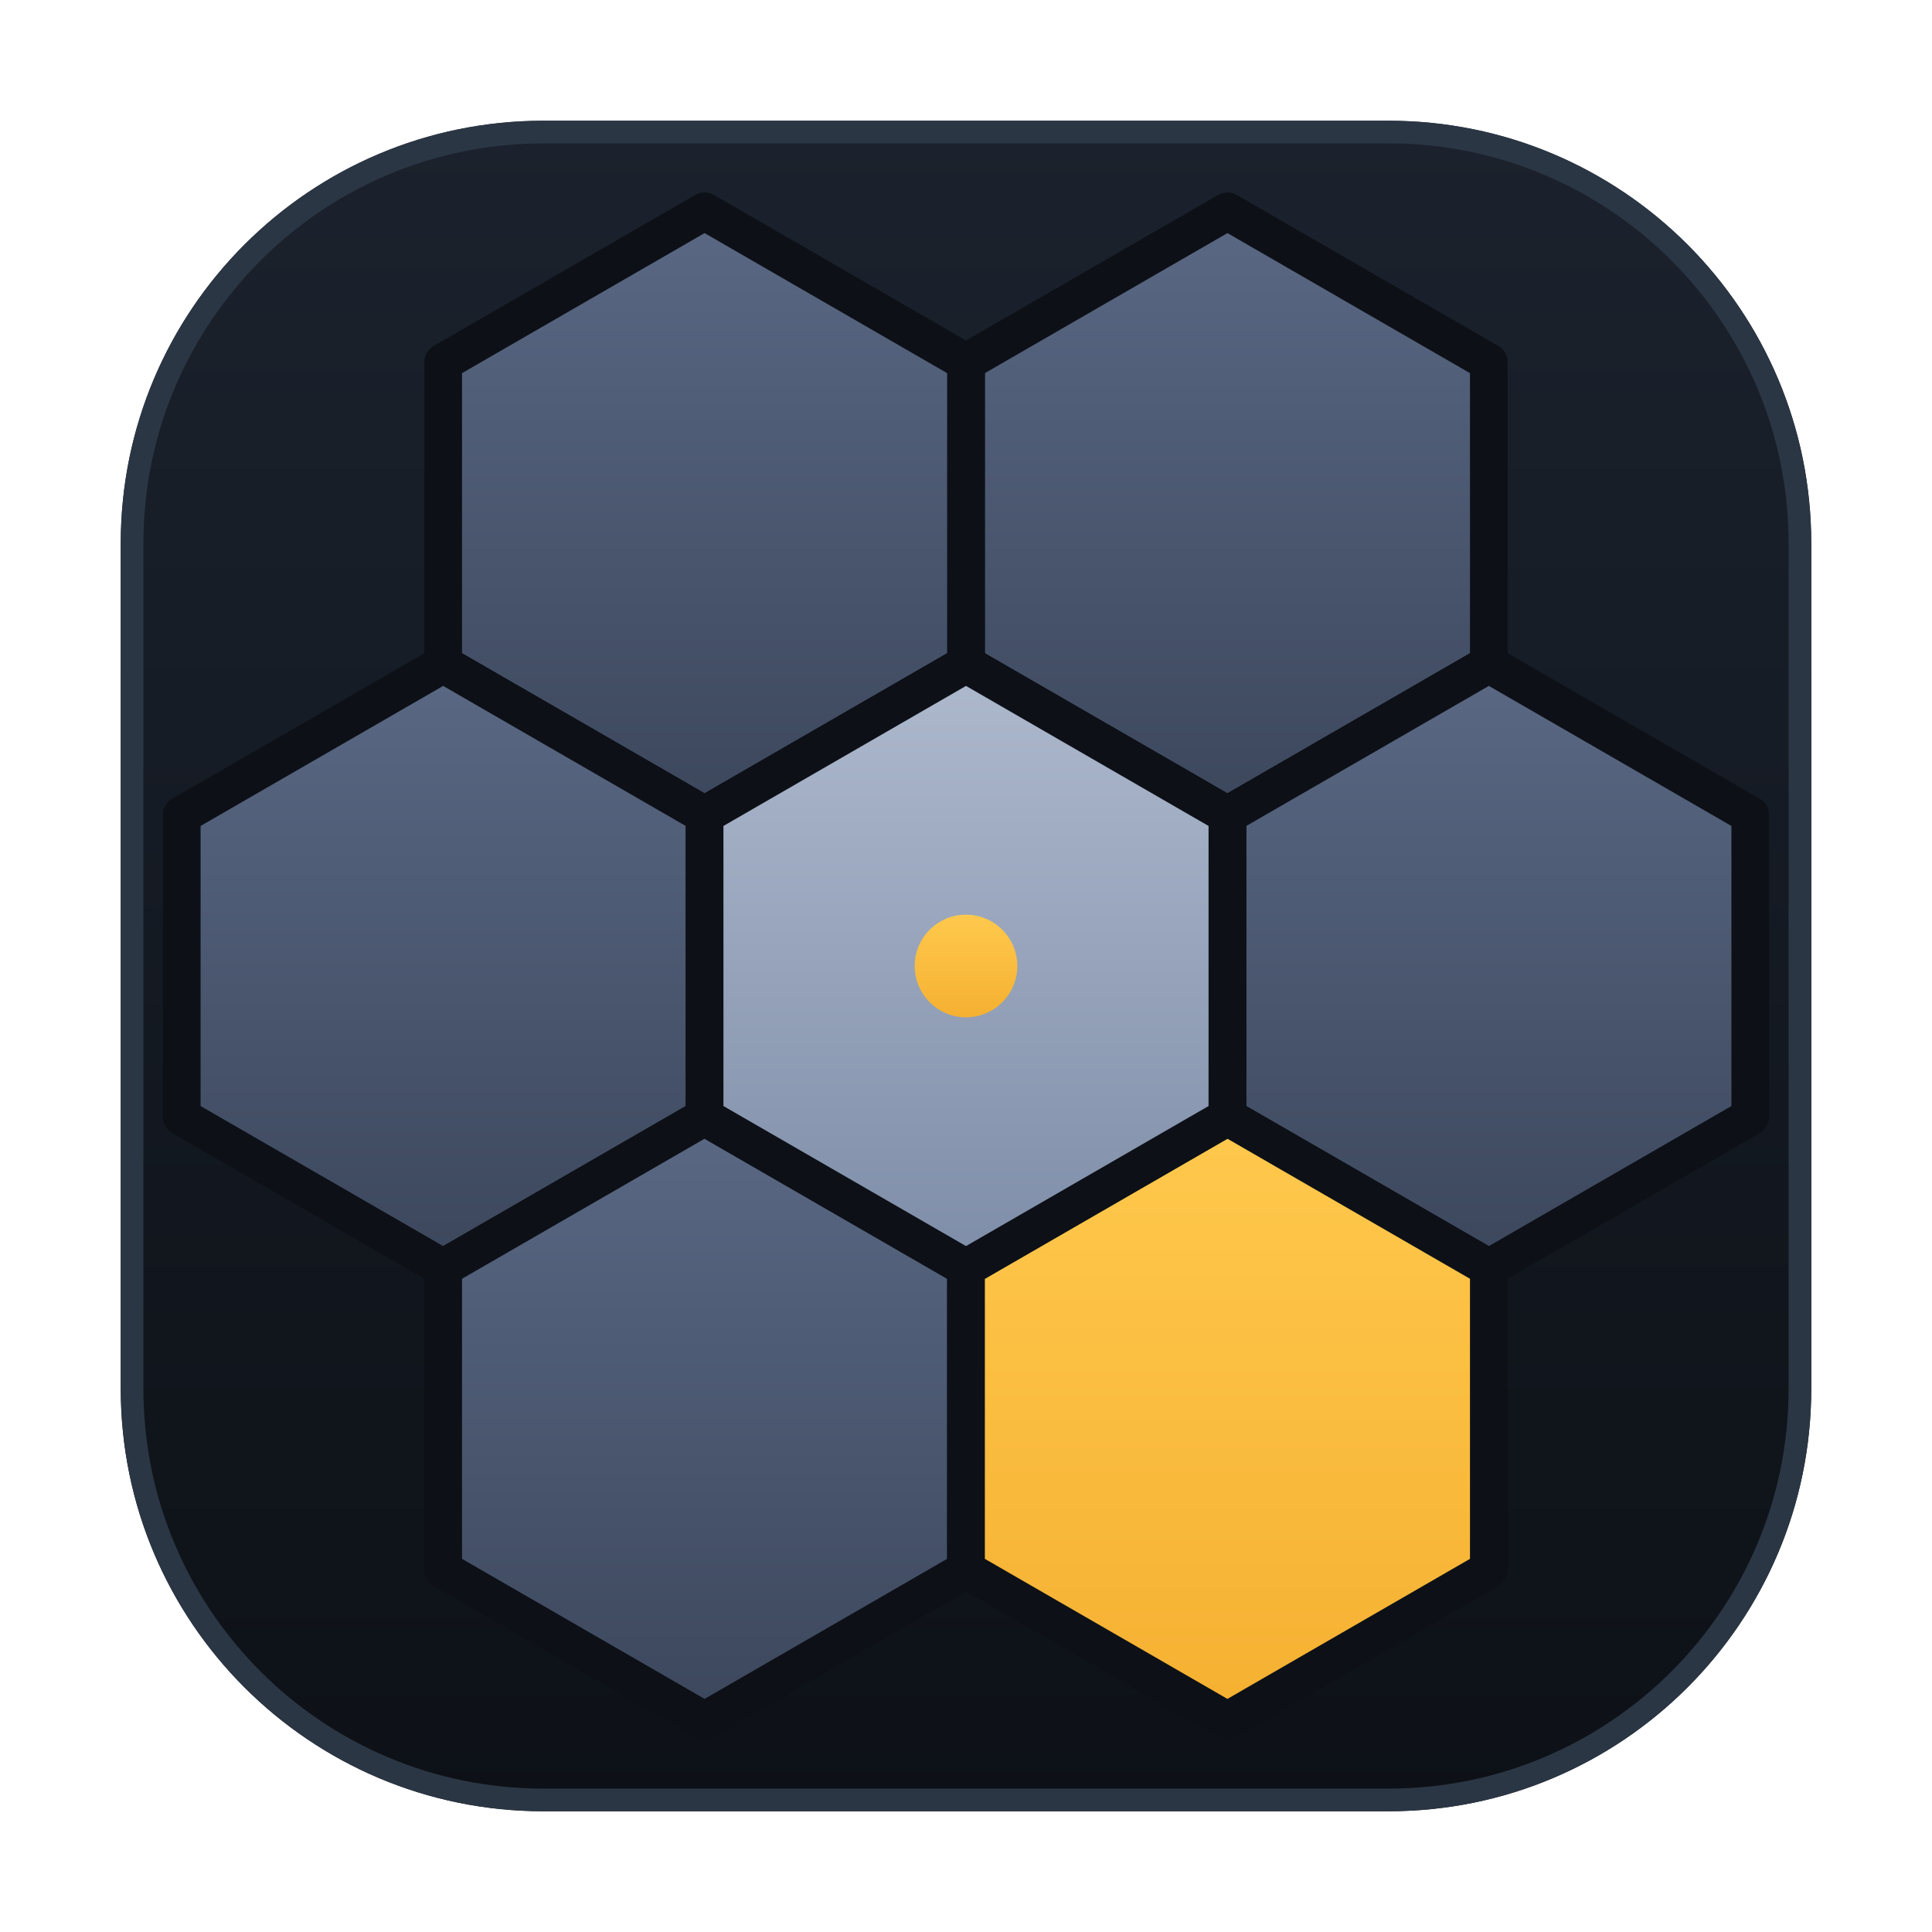
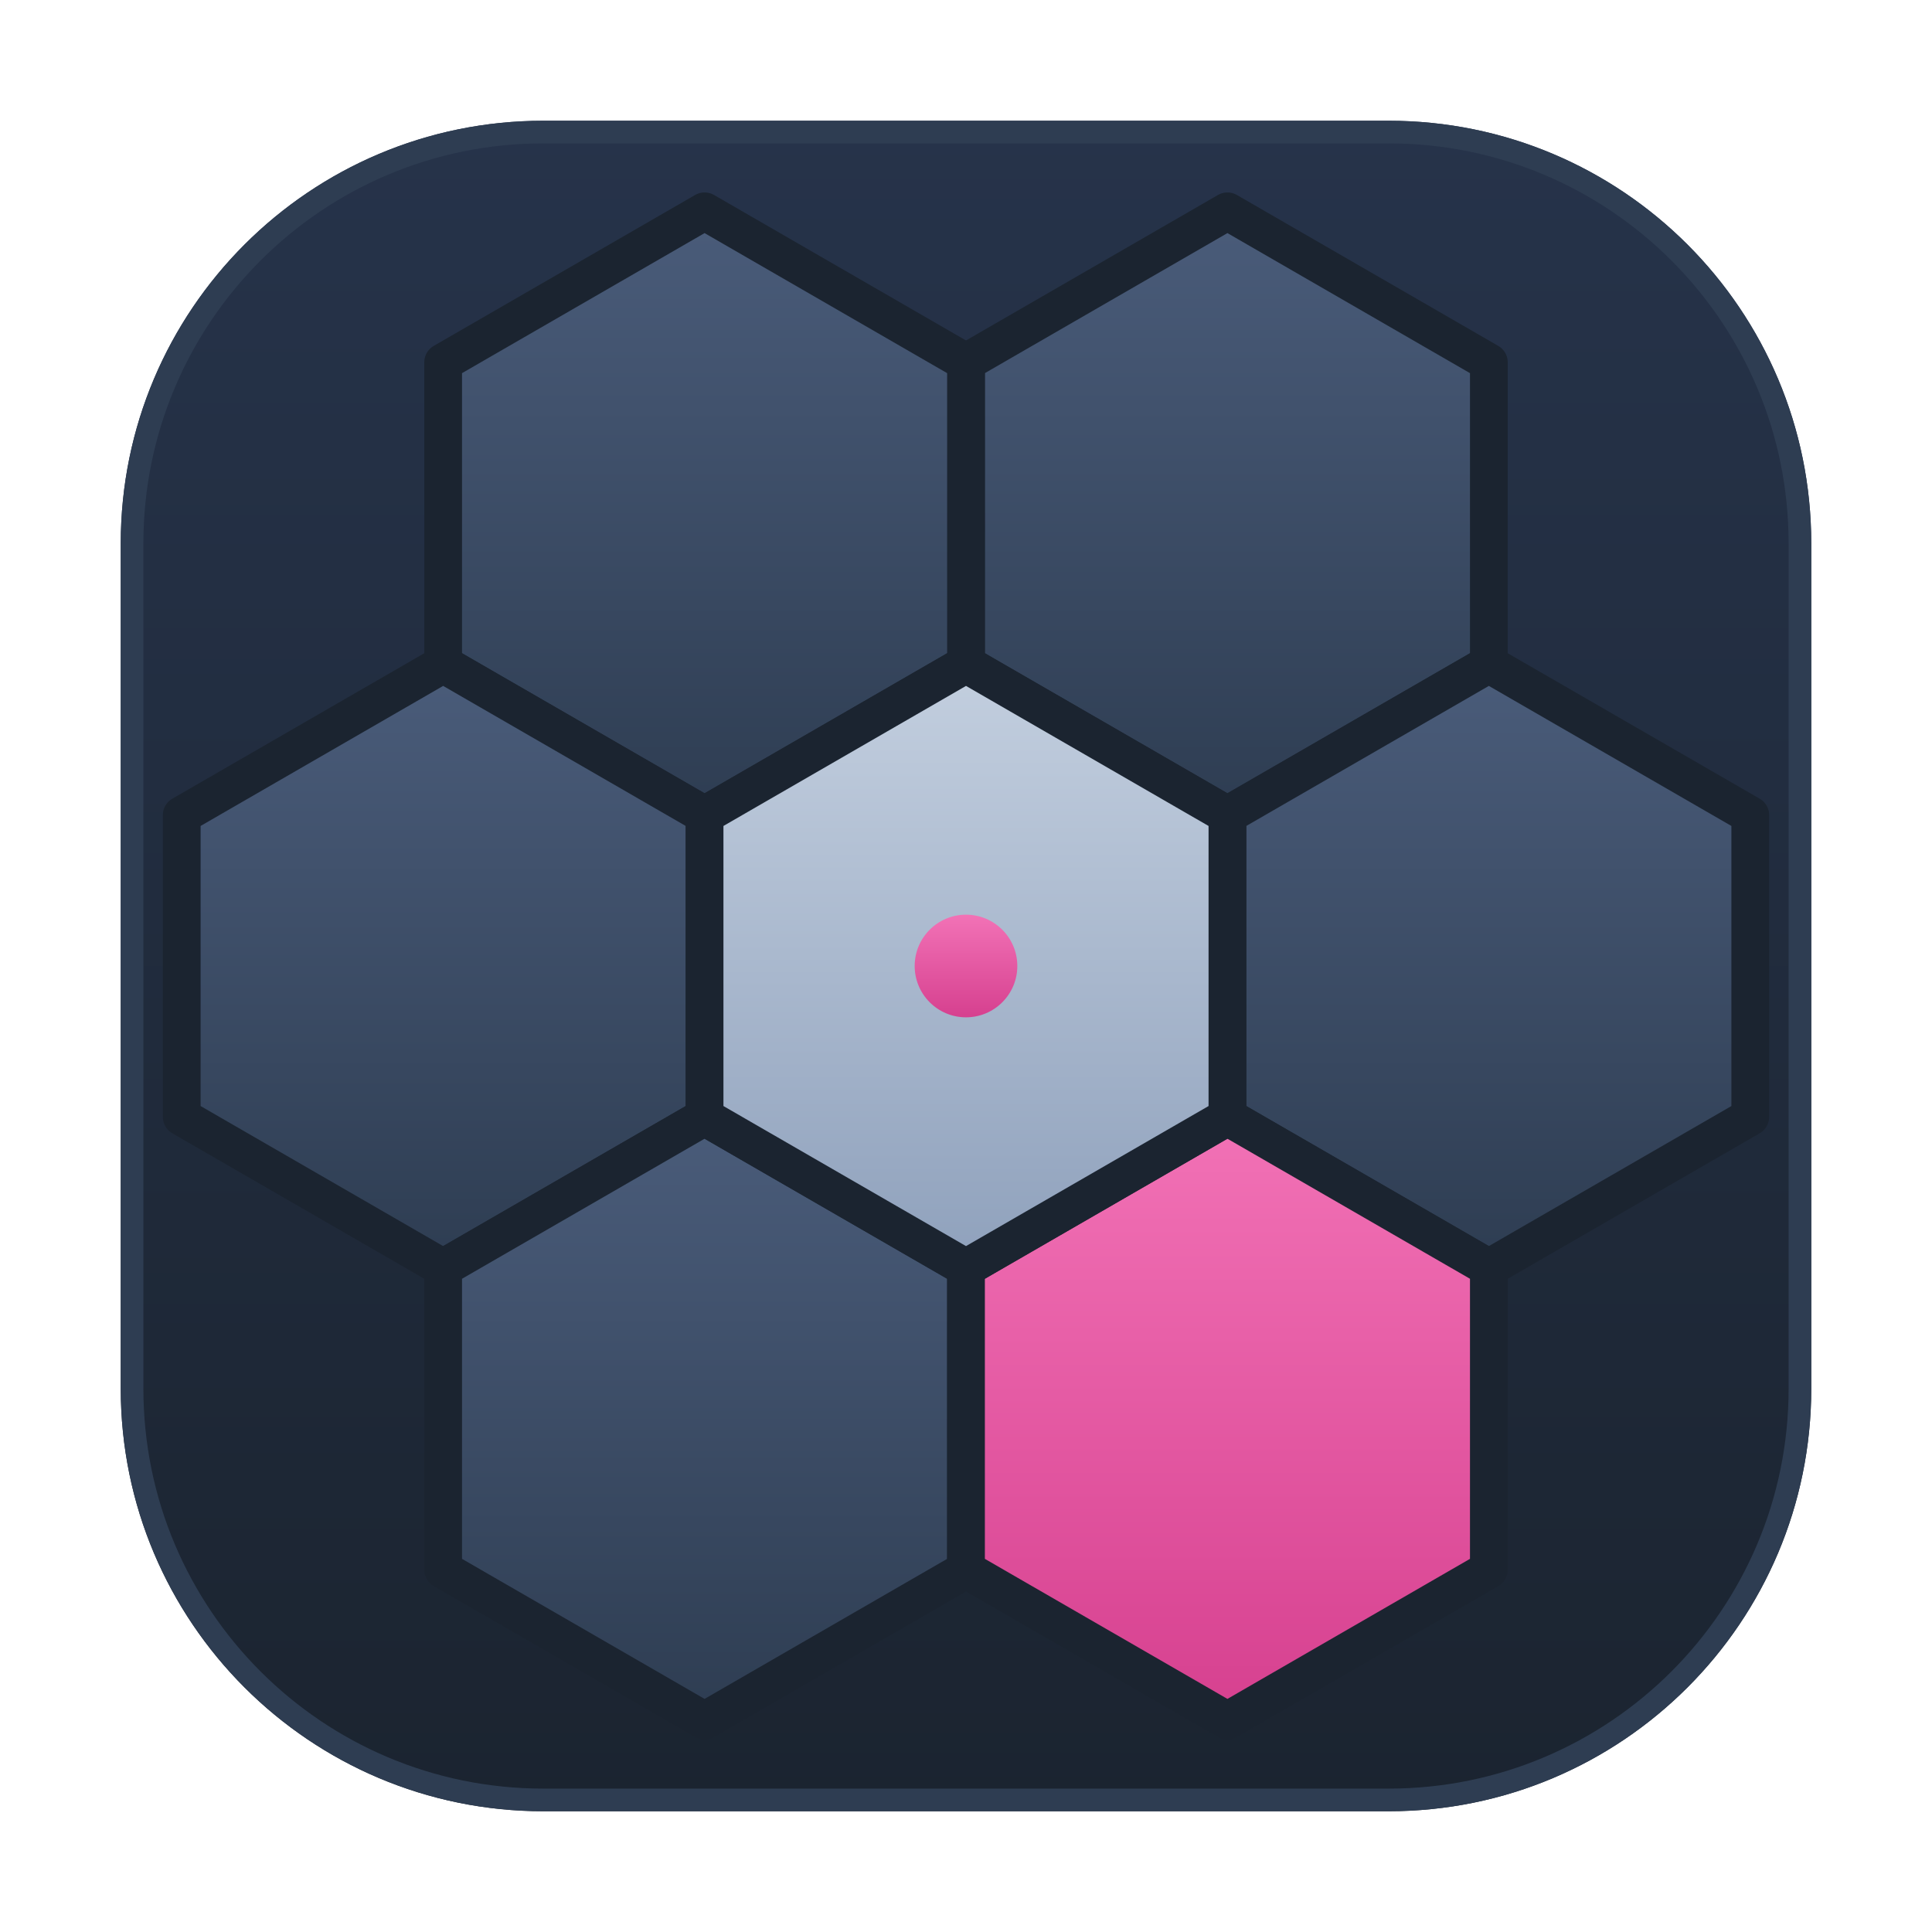
<svg xmlns="http://www.w3.org/2000/svg" viewBox="0 0 128 128" width="128" height="128" role="img" aria-label="agnostic-code-metrics compact mark: a six-cell honeycomb around a composite score">
  <defs>
    <linearGradient id="t" x1="0" y1="0" x2="0" y2="1">
-       <stop offset="0" stop-color="#1B222D" />
-       <stop offset="1" stop-color="#0D1117" />
+       <stop offset="0" stop-color="#26334A" />
+       <stop offset="1" stop-color="#1B2430" />
    </linearGradient>
    <linearGradient id="b" x1="0" y1="0" x2="0" y2="1">
-       <stop offset="0" stop-color="#AEB9CD" />
-       <stop offset="1" stop-color="#7E8DA8" />
+       <stop offset="0" stop-color="#C3CFDF" />
+       <stop offset="1" stop-color="#8FA1BC" />
    </linearGradient>
    <linearGradient id="a" x1="0" y1="1" x2="0" y2="0">
-       <stop offset="0" stop-color="#F5B031" />
-       <stop offset="1" stop-color="#FFC94D" />
+       <stop offset="0" stop-color="#D6408F" />
+       <stop offset="1" stop-color="#F272B6" />
    </linearGradient>
    <linearGradient id="c" x1="0" y1="0" x2="0" y2="1">
-       <stop offset="0" stop-color="#5A6884" />
-       <stop offset="1" stop-color="#3C475C" />
+       <stop offset="0" stop-color="#4A5C7A" />
+       <stop offset="1" stop-color="#2E3D52" />
    </linearGradient>
  </defs>
  <rect x="8" y="8" width="112" height="112" rx="28" fill="url(#t)" />
-   <rect x="8.75" y="8.75" width="110.5" height="110.5" rx="27.25" fill="none" stroke="#2B3644" stroke-width="1.5" />
-   <g stroke="#0D1117" stroke-width="2.5" stroke-linejoin="round">
+   <rect x="8.75" y="8.75" width="110.5" height="110.5" rx="27.25" fill="none" stroke="#2E3D52" stroke-width="1.5" />
+   <g stroke="#1B2430" stroke-width="2.5" stroke-linejoin="round">
    <path d="M81.32 14 L64 24 L64 44 L81.32 54 L98.64 44 L98.64 24 Z" fill="url(#c)" />
    <path d="M46.68 14 L29.36 24 L29.36 44 L46.68 54 L64 44 L64 24 Z" fill="url(#c)" />
    <path d="M29.36 44 L12.04 54 L12.04 74 L29.36 84 L46.68 74 L46.68 54 Z" fill="url(#c)" />
    <path d="M98.64 44 L81.32 54 L81.32 74 L98.64 84 L115.96 74 L115.96 54 Z" fill="url(#c)" />
    <path d="M46.68 74 L29.36 84 L29.36 104 L46.68 114 L64 104 L64 84 Z" fill="url(#c)" />
    <path d="M81.32 74 L64 84 L64 104 L81.32 114 L98.64 104 L98.64 84 Z" fill="url(#a)" />
    <path d="M64 44 L46.68 54 L46.68 74 L64 84 L81.32 74 L81.32 54 Z" fill="url(#b)" />
  </g>
  <circle cx="64" cy="64" r="3.4" fill="url(#a)" />
</svg>
